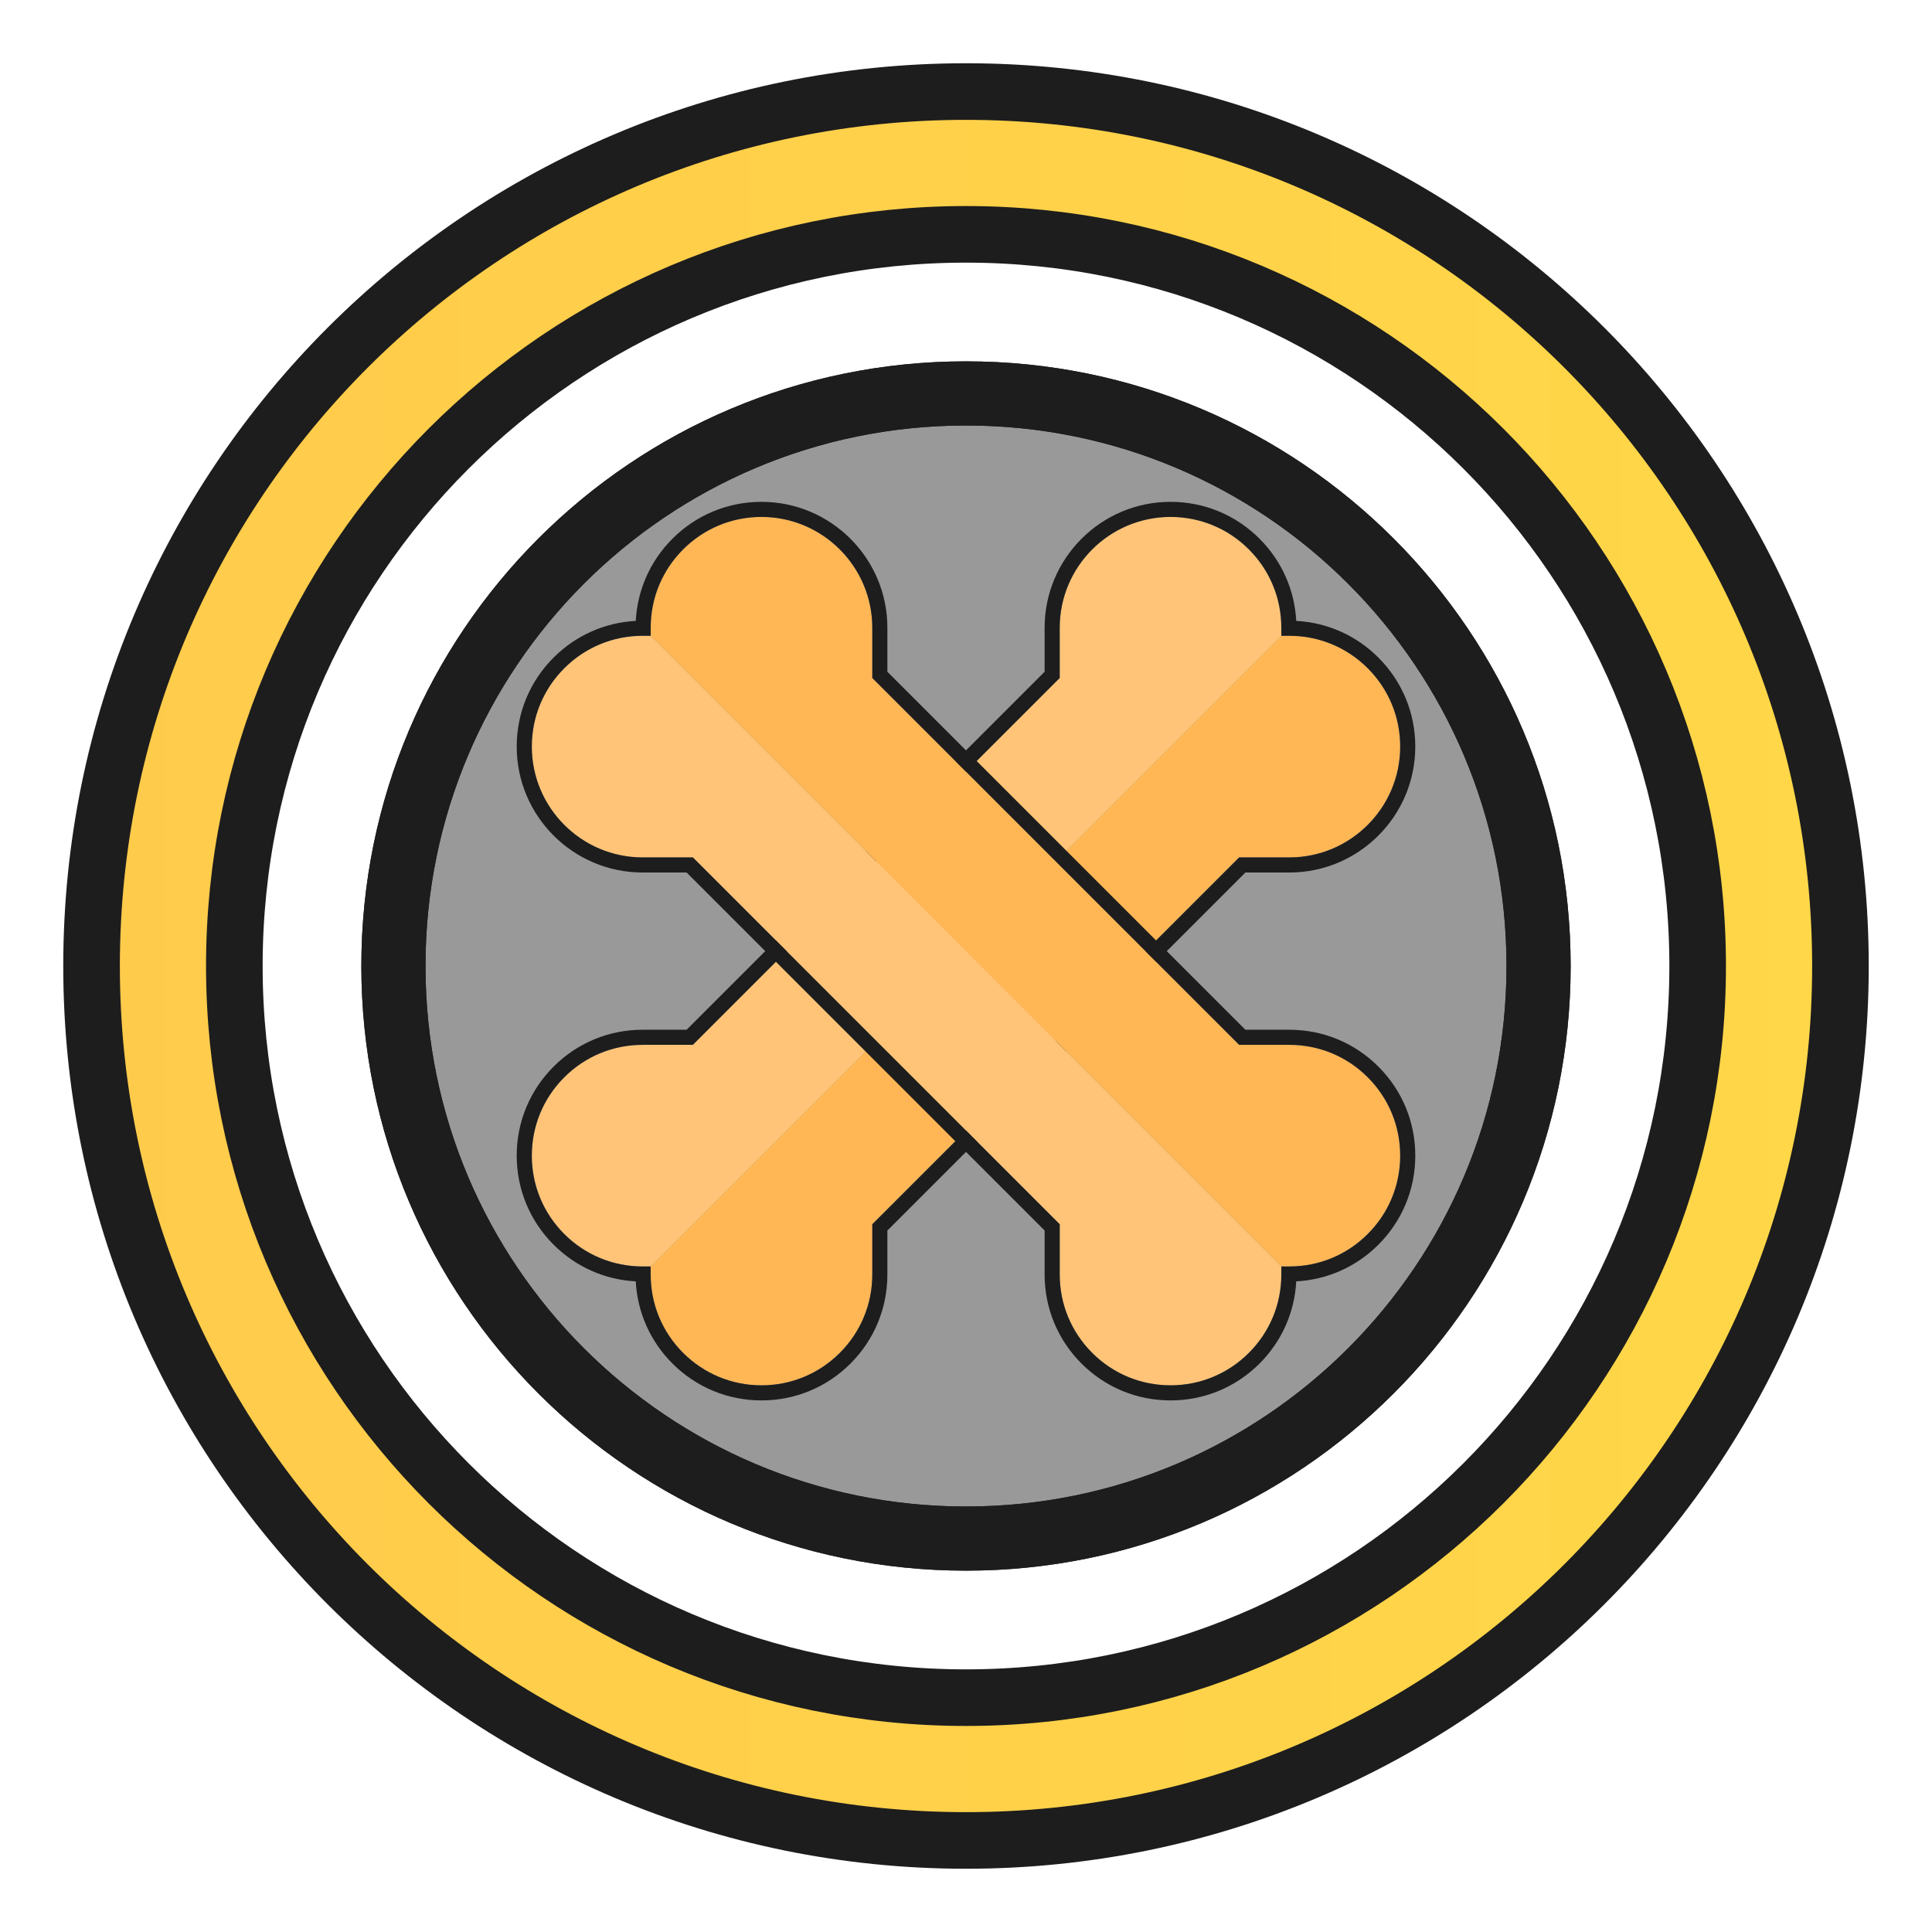
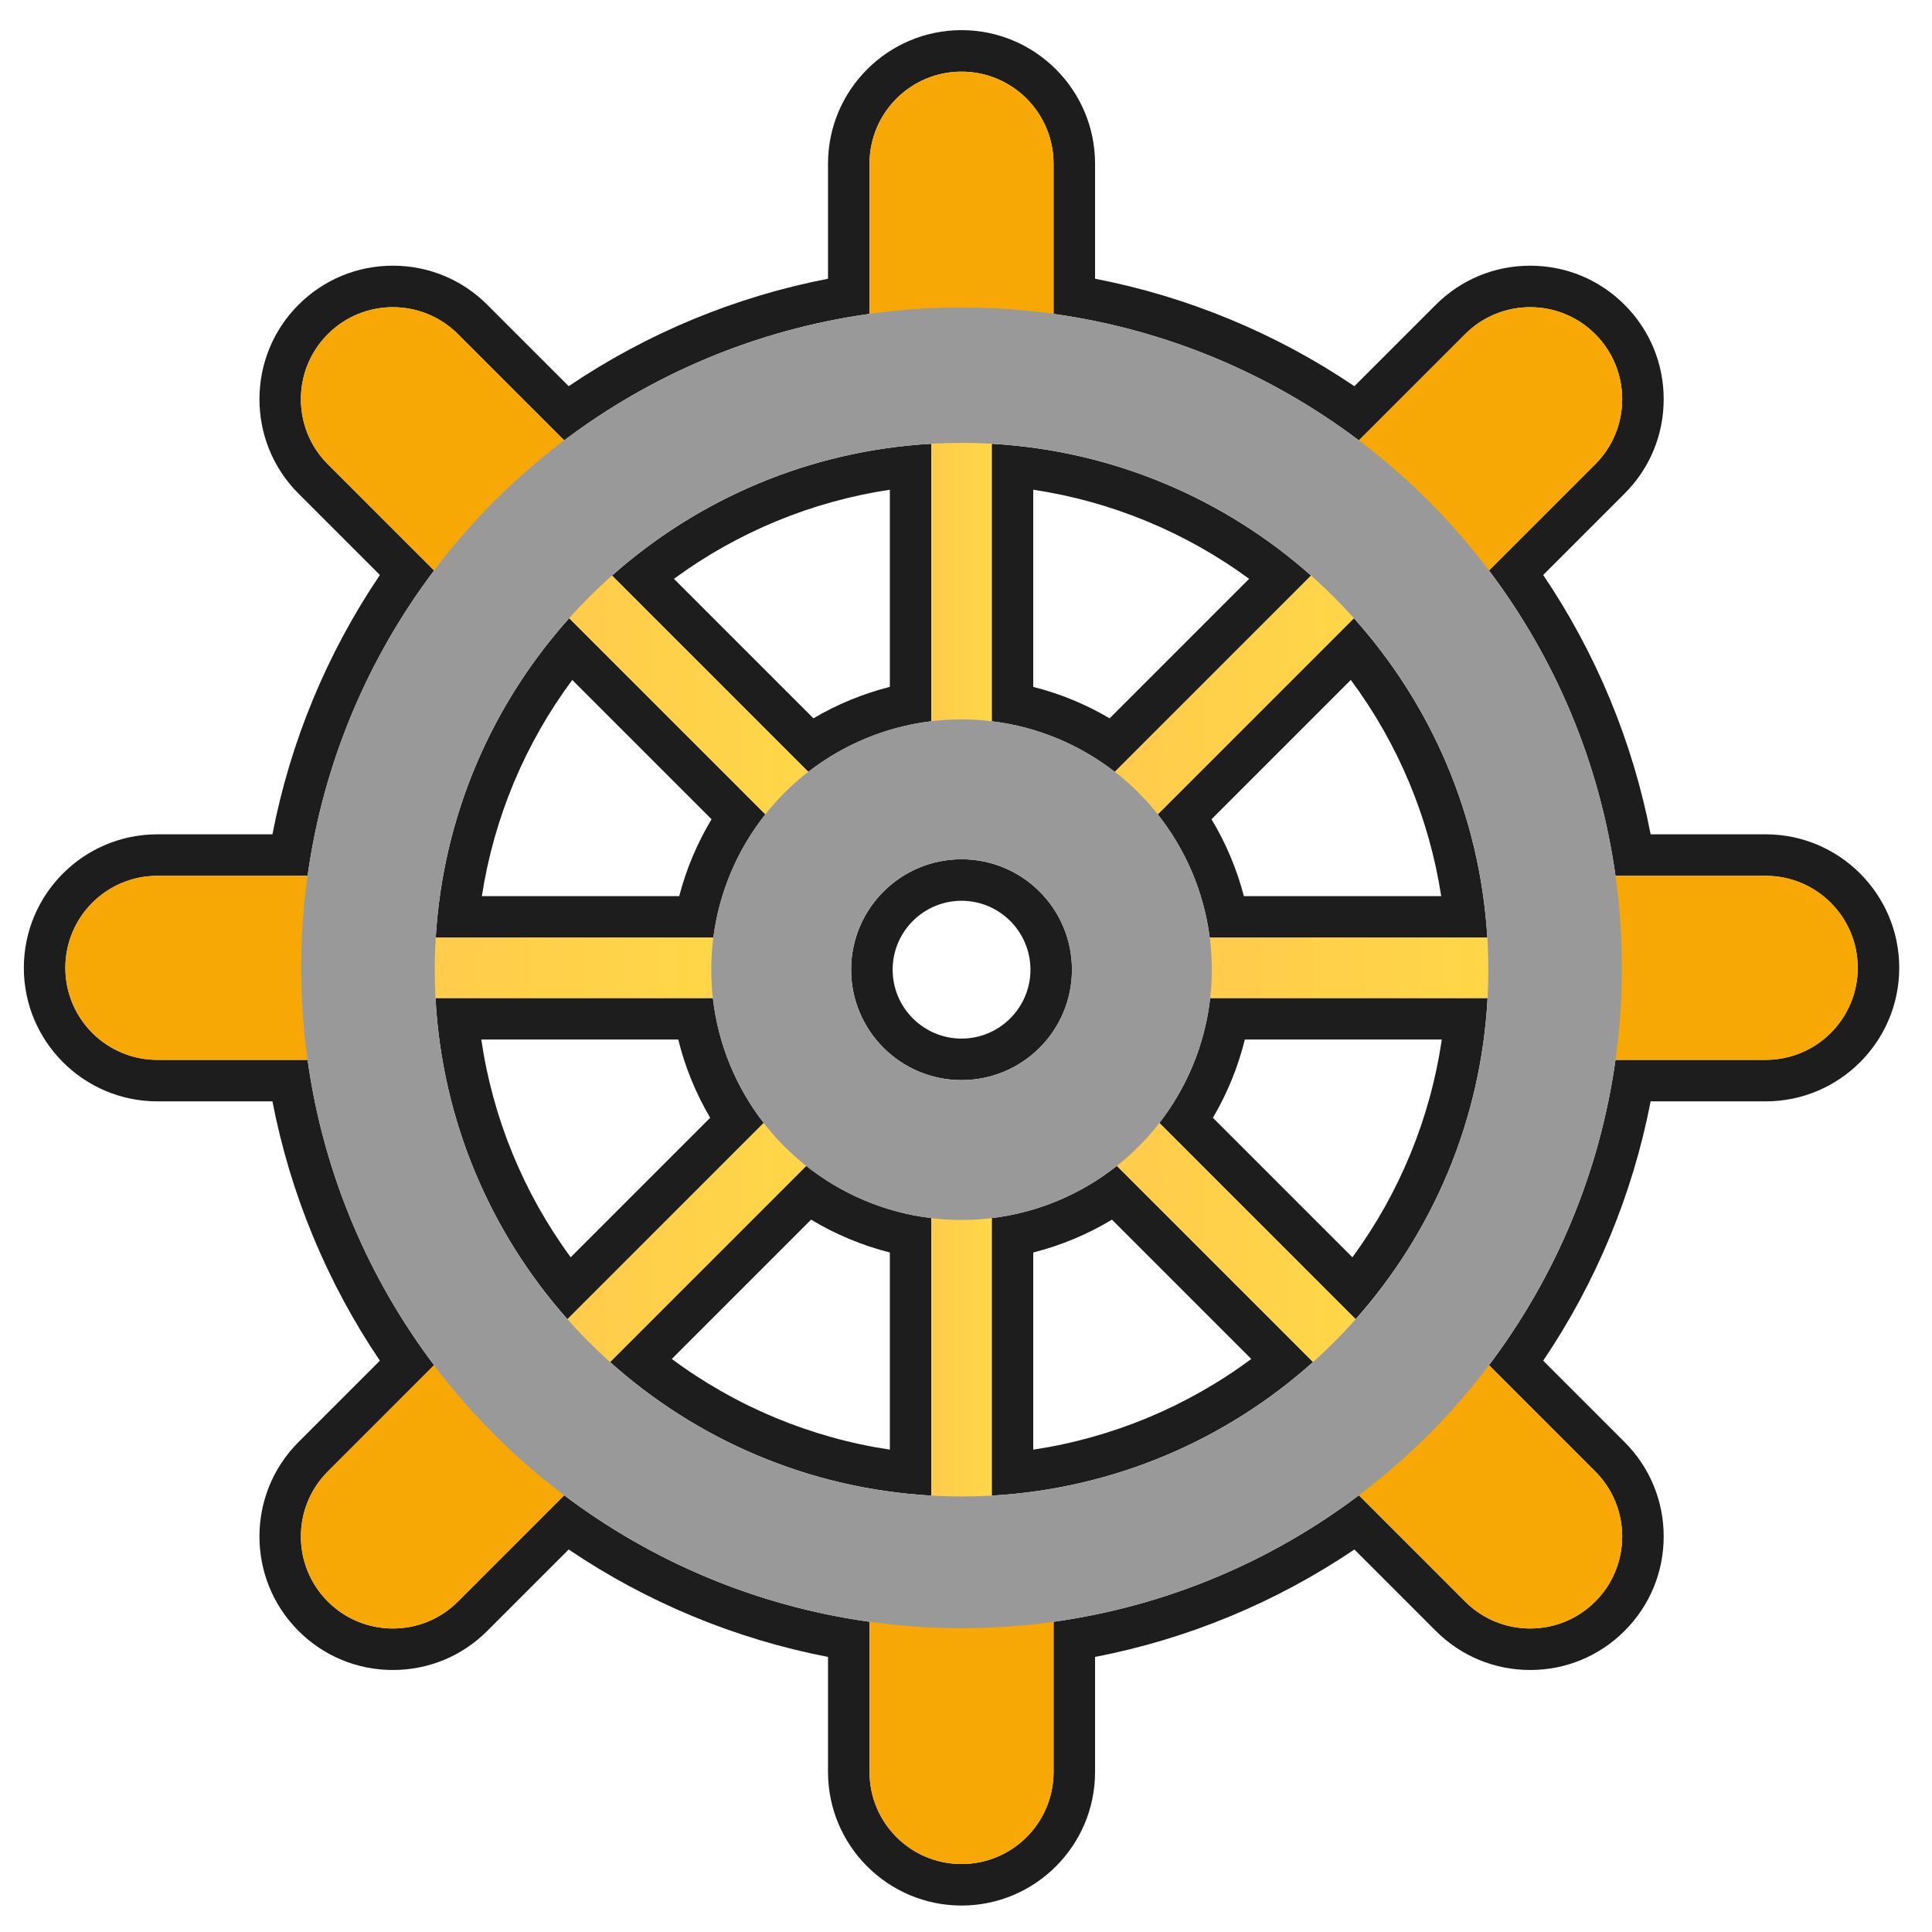
<svg xmlns="http://www.w3.org/2000/svg" version="1.1" x="0px" y="0px" viewBox="0 0 512 512" style="enable-background:new 0 0 512 512;" xml:space="preserve">
  <g id="rigger_x5F_module_x5F_root">
-     <linearGradient id="SVGID_1_" gradientUnits="userSpaceOnUse" x1="24.263" y1="256" x2="487.737" y2="256">
-       <stop offset="0.001" style="stop-color:#FFCB4B" />
-       <stop offset="1" style="stop-color:#FFD748" />
-     </linearGradient>
-     <path style="fill:url(#SVGID_1_);stroke:#1D1D1D;stroke-width:15;stroke-miterlimit:10;" d="M256,24.263   C128.015,24.263,24.263,128.015,24.263,256S128.015,487.737,256,487.737S487.737,383.985,487.737,256S383.985,24.263,256,24.263z    M256,449.898c-107.087,0-193.898-86.811-193.898-193.898S148.913,62.102,256,62.102S449.898,148.913,449.898,256   S363.087,449.898,256,449.898z" />
-     <circle style="fill:#999999;stroke:#1D1D1D;stroke-width:17;stroke-miterlimit:10;" cx="256" cy="256" r="151.738" />
-     <circle style="display:none;fill:#FF9931;stroke:#1D1D1D;stroke-width:3;stroke-miterlimit:10;" cx="256" cy="256" r="77.226" />
-     <g style="display:none;">
-       <g style="display:inline;">
-         <g>
-           <path style="fill:#FF9931;" d="M216.614,256.019h-42.943c-13.494,0-24.472-10.978-24.472-24.471v-59.924      c0-13.494,10.978-24.472,24.472-24.472c21.873,0,32.983,3.865,43.728,7.602c10.91,3.795,21.216,7.38,42.413,7.38      s31.503-3.584,42.413-7.38c10.744-3.737,21.854-7.602,43.729-7.602c13.493,0,24.471,10.978,24.472,24.472v59.925      c0,13.494-10.978,24.471-24.472,24.471h-52.074l-77.265,19.316V256.019z" />
-           <path style="fill:#1D1D1D;" d="M345.953,149.151c12.41,0,22.471,10.061,22.472,22.471v59.925      c0,12.41-10.061,22.471-22.471,22.471H293.52v0.028l-74.906,18.726v-18.755h-44.943c-12.41,0-22.471-10.061-22.471-22.471      v-59.924c0-12.41,10.061-22.471,22.471-22.471c43.071,0,43.071,14.981,86.141,14.981      C302.882,164.133,302.882,149.151,345.953,149.151 M345.953,145.151c-22.211,0-33.483,3.921-44.385,7.713      c-10.746,3.738-20.897,7.269-41.756,7.269c-20.859,0-31.01-3.531-41.756-7.269c-10.901-3.792-22.174-7.713-44.385-7.713      c-14.596,0-26.471,11.875-26.471,26.471v59.924c0,14.596,11.875,26.471,26.471,26.471h40.943v14.755v5.123l4.97-1.243      l74.541-18.635h51.828c14.596,0,26.471-11.875,26.471-26.471v-59.925C372.424,157.026,360.549,145.151,345.953,145.151      L345.953,145.151z" />
-         </g>
-       </g>
-     </g>
-     <g style="display:none;">
-       <g style="display:inline;">
-         <g>
-           <polygon style="fill:#FF9931;" points="216.614,294.376 295.52,274.649 295.52,300.552 216.614,320.278     " />
-           <path style="fill:#1D1D1D;" d="M293.519,277.211v21.779l-74.906,18.727v-21.78L293.519,277.211 M297.519,272.088l-4.97,1.242      l-74.906,18.726l-3.03,0.758v3.123v21.78v5.123l4.97-1.243l74.906-18.727l3.03-0.757v-3.123v-21.779V272.088L297.519,272.088z" />
-         </g>
-       </g>
-     </g>
-     <g style="display:none;">
-       <g style="display:inline;">
-         <g>
-           <polygon style="fill:#FF9931;" points="216.614,339.319 295.52,319.593 295.52,345.495 216.614,365.222     " />
-           <path style="fill:#1D1D1D;" d="M293.519,322.154v21.78l-74.906,18.726v-21.78L293.519,322.154 M297.519,317.031l-4.97,1.242      L217.643,337l-3.03,0.758v3.123v21.78v5.123l4.97-1.242l74.906-18.726l3.03-0.758v-3.123v-21.78V317.031L297.519,317.031z" />
-         </g>
-       </g>
-     </g>
-     <g style="display:none;">
-       <g style="display:inline;">
-         <g>
-           <path style="fill:#FF9931;" d="M241.085,396.841c-8.172,0-15.774-4.058-20.333-10.854l-1.586-2.364l76.354-19.087v7.833      c0,13.494-10.978,24.472-24.472,24.472H241.085z" />
-           <path style="fill:#1D1D1D;" d="M293.519,367.098v5.272c0,12.41-10.061,22.471-22.471,22.471h-29.962      c-7.782,0-14.639-3.956-18.672-9.968L293.519,367.098 M297.519,361.975l-4.97,1.242l-71.106,17.776l-5.524,1.381l3.172,4.728      c4.932,7.351,13.154,11.739,21.994,11.739h29.962c14.596,0,26.471-11.875,26.471-26.471v-5.272V361.975L297.519,361.975z" />
-         </g>
-       </g>
-     </g>
-     <circle style="fill:none;stroke:#1D1D1D;stroke-width:17;stroke-miterlimit:10;" cx="256" cy="256" r="151.738" />
    <g>
-       <path style="fill:#FFC477;" d="M339.564,166.357c0-7.844-3.054-15.217-8.601-20.764c-5.546-5.546-12.92-8.601-20.763-8.6    c-16.192,0-29.365,13.173-29.365,29.364l0,13.319l-97.218,97.218l-13.319,0c-7.844,0-15.218,3.054-20.764,8.601    c-5.546,5.547-8.6,12.921-8.6,20.764s3.054,15.217,8.6,20.763c5.546,5.546,12.92,8.601,20.763,8.601h2.137l167.129-167.128    V166.357z" />
-       <path style="fill:#FFB655;" d="M362.465,177.095c-5.546-5.546-12.92-8.601-20.764-8.601h-2.137L172.436,335.623v2.138    c0,7.844,3.054,15.217,8.601,20.763c5.546,5.546,12.92,8.601,20.763,8.6c7.843,0,15.217-3.054,20.764-8.6    c5.546-5.546,8.601-12.92,8.601-20.764l0-13.319l97.218-97.218l13.319,0c16.191,0,29.364-13.173,29.364-29.365    C371.066,190.015,368.012,182.641,362.465,177.095z" />
+       <path style="fill:#1D1D1D;" d="M254.818,18.988c13.47,0,24.384,10.914,24.384,24.384v39.815    c30.101,4.197,57.749,16.043,80.915,33.522l28.159-28.159c4.76-4.76,11-7.14,17.24-7.14s12.479,2.38,17.24,7.14    c9.52,9.519,9.52,24.959,0,34.479l-28.159,28.159c17.479,23.166,29.325,50.815,33.522,80.915h39.815    c13.47,0,24.384,10.914,24.384,24.384c0,13.47-10.914,24.384-24.384,24.384h-39.815c-4.197,30.101-16.043,57.749-33.522,80.915    l28.159,28.159c9.52,9.52,9.52,24.96,0,34.479c-4.76,4.76-11.002,7.14-17.244,7.14c-6.242,0-12.475-2.38-17.235-7.14    l-28.159-28.159c-23.166,17.479-50.815,29.325-80.915,33.522v39.815c0,13.47-10.914,24.384-24.384,24.384    c-13.47,0-24.384-10.914-24.384-24.384v-39.815c-30.101-4.197-57.749-16.043-80.915-33.522l-28.16,28.16    c-4.76,4.76-10.992,7.14-17.235,7.14s-12.485-2.38-17.244-7.14c-9.52-9.52-9.52-24.959,0-34.479l28.16-28.16    c-17.479-23.166-29.325-50.815-33.522-80.915H41.702c-13.47,0-24.384-10.914-24.384-24.384c0-13.47,10.914-24.384,24.384-24.384    h39.815c4.197-30.101,16.043-57.749,33.522-80.915l-28.16-28.16c-9.52-9.52-9.52-24.959,0-34.479c4.76-4.76,11-7.14,17.24-7.14    s12.48,2.38,17.239,7.14l28.16,28.16c23.166-17.479,50.815-29.325,80.915-33.522V43.372    C230.434,29.902,241.348,18.988,254.818,18.988 M295.431,204.558l52.019-52.019c-22.785-20.224-52.228-33.106-84.632-34.937    v73.546C275.019,192.616,286.195,197.391,295.431,204.558 M214.205,204.559c9.237-7.167,20.413-11.943,32.614-13.411v-73.546    c-32.404,1.831-61.848,14.713-84.633,34.937L214.205,204.559 M320.583,248.488h73.578c-1.947-32.458-14.98-61.923-35.368-84.665    l-51.99,51.99C314.113,225.032,319.017,236.234,320.583,248.488 M115.475,248.488h73.578c1.566-12.253,6.47-23.455,13.779-32.674    l-51.99-51.99C130.454,186.565,117.422,216.031,115.475,248.488 M254.818,286.237c16.16,0,29.261-13.1,29.261-29.261    c0-16.161-13.101-29.261-29.261-29.261c-16.16,0-29.261,13.101-29.261,29.261C225.557,273.136,238.658,286.237,254.818,286.237     M359.255,349.608c20.326-22.899,33.239-52.523,34.968-85.12h-73.516c-1.398,12.391-6.209,23.74-13.472,33.1L359.255,349.608     M150.38,349.606l52.02-52.02c-7.262-9.359-12.073-20.709-13.471-33.098h-73.516C117.142,297.083,130.055,326.707,150.38,349.606     M246.818,396.349v-73.547c-12.444-1.497-23.822-6.436-33.164-13.843l-51.99,51.99C184.52,381.44,214.167,394.503,246.818,396.349     M262.818,396.349c32.65-1.845,62.297-14.908,85.152-35.398l-51.99-51.99c-9.341,7.406-20.719,12.344-33.162,13.841V396.349     M254.818,7.988c-19.511,0-35.384,15.873-35.384,35.384v30.497c-24.537,4.742-47.983,14.457-68.724,28.475l-21.573-21.573    c-6.681-6.682-15.566-10.362-25.017-10.362c-9.451,0-18.336,3.68-25.018,10.362c-13.795,13.795-13.795,36.241,0,50.035    l21.573,21.573c-14.019,20.741-23.734,44.188-28.475,68.724H41.702c-19.511,0-35.384,15.873-35.384,35.384    s15.873,35.384,35.384,35.384h30.497c4.742,24.537,14.457,47.983,28.475,68.724l-21.573,21.573    c-13.795,13.795-13.795,36.241,0,50.035c6.68,6.682,15.567,10.362,25.022,10.362c9.448,0,18.331-3.68,25.013-10.362l21.573-21.573    c20.741,14.019,44.188,23.734,68.724,28.476v30.497c0,19.511,15.873,35.384,35.384,35.384s35.384-15.873,35.384-35.384v-30.497    c24.537-4.742,47.983-14.457,68.724-28.476l21.572,21.572c6.682,6.682,15.565,10.362,25.013,10.362    c9.454,0,18.34-3.68,25.022-10.362c6.682-6.681,10.362-15.566,10.362-25.017c0-9.451-3.68-18.336-10.362-25.018l-21.572-21.572    c14.019-20.741,23.734-44.188,28.476-68.724h30.497c19.511,0,35.384-15.873,35.384-35.384s-15.873-35.384-35.384-35.384h-30.497    c-4.742-24.537-14.457-47.983-28.476-68.724l21.572-21.572c6.682-6.682,10.362-15.567,10.362-25.018    c0-9.451-3.68-18.336-10.362-25.018c-6.681-6.682-15.566-10.361-25.017-10.361c-9.451,0-18.336,3.68-25.018,10.362l-21.572,21.572    c-20.741-14.019-44.188-23.734-68.724-28.475V43.372C290.202,23.861,274.329,7.988,254.818,7.988L254.818,7.988z M178.601,153.399    c16.844-12.381,36.573-20.525,57.217-23.617v52.246c-7.109,1.8-13.929,4.607-20.251,8.337L178.601,153.399L178.601,153.399z     M273.818,182.028v-52.246c20.644,3.092,40.373,11.236,57.216,23.617l-36.966,36.966    C287.746,186.635,280.927,183.828,273.818,182.028L273.818,182.028z M321.062,217.11l36.917-36.917    c12.516,16.834,20.777,36.591,23.958,57.294h-52.298C327.776,230.322,324.887,223.459,321.062,217.11L321.062,217.11z     M127.699,237.488c3.181-20.703,11.442-40.46,23.957-57.293l36.917,36.917c-3.824,6.348-6.713,13.212-8.576,20.376H127.699    L127.699,237.488z M254.818,275.237c-10.069,0-18.261-8.192-18.261-18.261c0-10.069,8.192-18.261,18.261-18.261    c10.069,0,18.261,8.192,18.261,18.261C273.079,267.045,264.887,275.237,254.818,275.237L254.818,275.237z M329.892,275.488h52.197    c-3.037,20.824-11.207,40.724-23.692,57.705l-36.966-36.966C325.248,289.757,328.098,282.771,329.892,275.488L329.892,275.488z     M127.549,275.488h52.197c1.793,7.282,4.644,14.268,8.461,20.736l-36.966,36.966C138.755,316.21,130.585,296.311,127.549,275.488    L127.549,275.488z M178.035,360.135l36.917-36.917c6.495,3.914,13.524,6.846,20.867,8.704v52.247    C214.935,381.044,195.004,372.754,178.035,360.135L178.035,360.135z M273.818,331.923c7.342-1.858,14.371-4.79,20.865-8.703    l36.917,36.917c-16.969,12.618-36.899,20.907-57.782,24.033V331.923L273.818,331.923z" />
    </g>
    <g>
-       <path style="fill:#1D1D1D;" d="M310.202,136.993c7.842,0,15.216,3.055,20.762,8.6c5.546,5.546,8.601,12.92,8.601,20.764v2.137    l-0.066,0.066l0.066-0.066h2.137c7.844,0,15.218,3.054,20.764,8.601s8.601,12.92,8.6,20.763c0,16.192-13.173,29.365-29.364,29.365    l-13.319,0l-97.218,97.218l0,13.319c0,7.844-3.054,15.218-8.601,20.764c-5.547,5.546-12.921,8.6-20.764,8.6    c-0.001,0-0.001,0-0.002,0c-7.842,0-15.216-3.055-20.762-8.6c-5.546-5.546-8.601-12.92-8.601-20.763v-2.138l0.183-0.183l0,0    l-0.184,0.184h-2.137c-7.843,0-15.217-3.054-20.763-8.601c-5.546-5.546-8.6-12.92-8.6-20.763c0-7.843,3.054-15.217,8.6-20.764    c5.546-5.546,12.92-8.601,20.764-8.601l13.319,0l97.218-97.218l0-13.319c0-16.192,13.173-29.364,29.365-29.364    C310.201,136.993,310.201,136.993,310.202,136.993 M310.202,132.993H310.2c-18.397,0-33.365,14.967-33.365,33.364l0,11.662    l-94.875,94.875l-11.662,0c-8.913,0-17.291,3.471-23.593,9.773c-6.302,6.302-9.772,14.681-9.772,23.592    c0,8.912,3.47,17.29,9.772,23.592c5.872,5.872,13.548,9.286,21.778,9.724c0.438,8.23,3.852,15.906,9.724,21.778    c6.301,6.301,14.679,9.772,23.59,9.772c8.913,0,17.292-3.47,23.594-9.772c6.302-6.302,9.773-14.681,9.773-23.592l0-11.662    l94.875-94.875l11.662,0c18.397,0,33.364-14.967,33.364-33.365c0-8.911-3.47-17.29-9.772-23.592    c-5.872-5.872-13.548-9.286-21.778-9.724c-0.438-8.23-3.852-15.906-9.724-21.778C327.491,136.463,319.113,132.993,310.202,132.993    L310.202,132.993z" />
-     </g>
-     <g>
-       <path style="fill:#FFC477;" d="M170.299,168.494c-7.844,0-15.217,3.054-20.764,8.601c-5.546,5.546-8.601,12.92-8.6,20.763    c0,16.192,13.173,29.365,29.364,29.365l13.319,0l97.218,97.218l0,13.319c0,7.844,3.054,15.218,8.601,20.764    c5.547,5.546,12.921,8.6,20.764,8.6s15.217-3.054,20.763-8.6c5.546-5.546,8.601-12.92,8.601-20.763v-2.137L172.436,168.494    H170.299z" />
-       <path style="fill:#FFB655;" d="M181.037,145.593c-5.546,5.546-8.601,12.92-8.601,20.764v2.137l167.128,167.128h2.138    c7.844,0,15.217-3.054,20.763-8.601c5.546-5.546,8.601-12.92,8.6-20.763c0-7.843-3.054-15.217-8.6-20.764    c-5.546-5.546-12.92-8.601-20.764-8.601l-13.319,0l-97.218-97.218l0-13.319c0-16.191-13.173-29.364-29.365-29.364    C193.957,136.992,186.583,140.047,181.037,145.593z" />
-     </g>
-     <g>
-       <path style="fill:#1D1D1D;" d="M201.8,136.993c16.192,0,29.365,13.173,29.365,29.364l0,13.319l97.218,97.218l13.319,0    c7.844,0,15.218,3.054,20.764,8.601c5.546,5.547,8.6,12.921,8.6,20.764c0,7.843-3.054,15.217-8.6,20.763    c-5.546,5.546-12.92,8.601-20.763,8.601h-2.138l-0.183-0.183l0,0l0.184,0.184v2.137c0,7.843-3.054,15.217-8.601,20.763    c-5.546,5.546-12.92,8.6-20.763,8.6c-7.843,0-15.217-3.054-20.764-8.6c-5.546-5.546-8.601-12.92-8.601-20.764l0-13.319    l-97.218-97.218l-13.319,0c-16.192,0-29.364-13.173-29.364-29.365c0-7.843,3.054-15.217,8.6-20.763    c5.546-5.546,12.92-8.601,20.764-8.601h2.137l0.066,0.066l-0.066-0.066v-2.137c0-7.844,3.054-15.217,8.601-20.764    C186.583,140.047,193.957,136.992,201.8,136.993 M201.8,132.993C201.799,132.993,201.801,132.993,201.8,132.993    c-8.912,0-17.29,3.47-23.592,9.772c-5.872,5.872-9.286,13.548-9.724,21.778c-8.23,0.438-15.906,3.852-21.778,9.724    c-6.302,6.302-9.772,14.68-9.772,23.592c0,18.397,14.967,33.365,33.364,33.365l11.662,0l94.875,94.875l0,11.662    c0,8.913,3.471,17.291,9.773,23.593c6.302,6.301,14.681,9.772,23.592,9.772c8.912,0,17.29-3.47,23.592-9.772    c5.872-5.872,9.286-13.548,9.724-21.778c8.23-0.438,15.906-3.852,21.778-9.724c6.302-6.302,9.772-14.68,9.772-23.592    c0-8.911-3.47-17.29-9.772-23.592c-6.302-6.302-14.681-9.773-23.592-9.773l-11.662,0l-94.875-94.875l0-11.662    C235.165,147.961,220.196,132.995,201.8,132.993L201.8,132.993L201.8,132.993z" />
+       <linearGradient id="SVGID_1_" gradientUnits="userSpaceOnUse" x1="246.818" y1="152.612" x2="262.818" y2="152.612">
+         <stop offset="0.001" style="stop-color:#FFCB4B" />
+         <stop offset="1" style="stop-color:#FFD748" />
+       </linearGradient>
+       <rect x="246.818" y="110.475" style="fill:url(#SVGID_1_);" width="16" height="84.275" />
+       <linearGradient id="SVGID_00000181781997972229705350000003881724772302865031_" gradientUnits="userSpaceOnUse" x1="246.818" y1="360.363" x2="262.818" y2="360.363">
+         <stop offset="0.001" style="stop-color:#FFCB4B" />
+         <stop offset="1" style="stop-color:#FFD748" />
+       </linearGradient>
+       <rect x="246.818" y="318.226" style="fill:url(#SVGID_00000181781997972229705350000003881724772302865031_);" width="16" height="84.275" />
+       <linearGradient id="SVGID_00000129891181657045936150000011426472931154951331_" gradientUnits="userSpaceOnUse" x1="316.556" y1="256.488" x2="400.831" y2="256.488">
+         <stop offset="0.001" style="stop-color:#FFCB4B" />
+         <stop offset="1" style="stop-color:#FFD748" />
+       </linearGradient>
+       <rect x="316.556" y="248.488" style="fill:url(#SVGID_00000129891181657045936150000011426472931154951331_);" width="84.275" height="16" />
+       <linearGradient id="SVGID_00000159463320449106209540000014969034388080200889_" gradientUnits="userSpaceOnUse" x1="108.805" y1="256.488" x2="193.08" y2="256.488">
+         <stop offset="0.001" style="stop-color:#FFCB4B" />
+         <stop offset="1" style="stop-color:#FFD748" />
+       </linearGradient>
+       <rect x="108.805" y="248.488" style="fill:url(#SVGID_00000159463320449106209540000014969034388080200889_);" width="84.275" height="16" />
+       <linearGradient id="SVGID_00000145031727944953400210000008499470378278405777_" gradientUnits="userSpaceOnUse" x1="292.818" y1="183.033" x2="363.721" y2="183.033">
+         <stop offset="0.001" style="stop-color:#FFCB4B" />
+         <stop offset="1" style="stop-color:#FFD748" />
+       </linearGradient>
+       <polygon style="fill:url(#SVGID_00000145031727944953400210000008499470378278405777_);" points="352.407,147.582     363.721,158.895 304.131,218.485 292.818,207.171   " />
+       <linearGradient id="SVGID_00000108293358198065628770000003081574264740536227_" gradientUnits="userSpaceOnUse" x1="145.913" y1="329.935" x2="216.816" y2="329.935">
+         <stop offset="0.001" style="stop-color:#FFCB4B" />
+         <stop offset="1" style="stop-color:#FFD748" />
+       </linearGradient>
+       <polygon style="fill:url(#SVGID_00000108293358198065628770000003081574264740536227_);" points="205.503,294.484     216.816,305.797 157.227,365.387 145.913,354.073   " />
+       <linearGradient id="SVGID_00000075854013663592708000000018125056288150920071_" gradientUnits="userSpaceOnUse" x1="292.818" y1="329.936" x2="363.721" y2="329.936">
+         <stop offset="0.001" style="stop-color:#FFCB4B" />
+         <stop offset="1" style="stop-color:#FFD748" />
+       </linearGradient>
+       <polygon style="fill:url(#SVGID_00000075854013663592708000000018125056288150920071_);" points="304.132,294.484     363.721,354.074 352.407,365.387 292.818,305.798   " />
+       <linearGradient id="SVGID_00000084504430689513192670000000478964323977522316_" gradientUnits="userSpaceOnUse" x1="145.915" y1="183.034" x2="216.818" y2="183.034">
+         <stop offset="0.001" style="stop-color:#FFCB4B" />
+         <stop offset="1" style="stop-color:#FFD748" />
+       </linearGradient>
+       <polygon style="fill:url(#SVGID_00000084504430689513192670000000478964323977522316_);" points="157.229,147.583     216.818,207.172 205.505,218.486 145.915,158.896   " />
+       <path style="fill:#999999;" d="M254.818,190.651c-36.63,0-66.324,29.695-66.324,66.324c0,36.629,29.694,66.324,66.324,66.324    s66.324-29.694,66.324-66.324S291.448,190.651,254.818,190.651z M254.818,286.237c-16.16,0-29.261-13.101-29.261-29.261    s13.101-29.261,29.261-29.261s29.261,13.1,29.261,29.261S270.978,286.237,254.818,286.237z" />
+       <path style="fill:#F8A805;" d="M279.202,43.372v41.687c-7.969-1.122-16.113-1.697-24.384-1.697s-16.415,0.576-24.384,1.697V43.372    c0-13.47,10.914-24.384,24.384-24.384S279.202,29.902,279.202,43.372z" />
+       <path style="fill:#F8A805;" d="M279.202,428.893v40.711c0,13.47-10.914,24.384-24.384,24.384s-24.384-10.914-24.384-24.384    v-40.711c7.969,1.122,16.113,1.697,24.384,1.697S271.233,430.014,279.202,428.893z" />
+       <path style="fill:#F8A805;" d="M492.318,256.488c0,13.47-10.914,24.384-24.384,24.384h-41.141    c1.083-7.813,1.639-15.791,1.639-23.896c0-8.447-0.605-16.747-1.775-24.872h41.277    C481.404,232.104,492.318,243.018,492.318,256.488z" />
+       <path style="fill:#F8A805;" d="M81.204,256.976c0,8.105,0.556,16.084,1.639,23.896H41.702c-13.47,0-24.384-10.914-24.384-24.384    c0-13.47,10.914-24.384,24.384-24.384h41.277C81.809,240.229,81.204,248.529,81.204,256.976z" />
+       <path style="fill:#F8A805;" d="M422.755,123.03l-29.349,29.349c-9.851-13.021-21.487-24.618-34.547-34.411l29.417-29.417    c9.52-9.52,24.959-9.52,34.479,0C432.275,98.07,432.275,113.51,422.755,123.03z" />
+       <path style="fill:#F8A805;" d="M150.22,395.565l-28.861,28.861c-4.76,4.76-10.992,7.14-17.235,7.14s-12.485-2.38-17.244-7.14    c-9.52-9.52-9.52-24.959,0-34.479l28.929-28.929C125.602,374.077,137.2,385.713,150.22,395.565z" />
+       <path style="fill:#F8A805;" d="M422.755,424.425c-4.76,4.76-11.002,7.14-17.244,7.14c-6.242,0-12.475-2.38-17.235-7.14    l-28.861-28.861c13.021-9.851,24.618-21.487,34.411-34.547l28.929,28.929C432.275,399.466,432.275,414.906,422.755,424.425z" />
+       <path style="fill:#F8A805;" d="M150.776,117.967c-13.06,9.793-24.696,21.39-34.547,34.411L86.88,123.029    c-9.52-9.52-9.52-24.959,0-34.479s24.96-9.52,34.479,0L150.776,117.967z" />
+       <path style="fill:#999999;" d="M254.818,81.488c-96.65,0-175,78.35-175,175s78.35,175,175,175s175-78.35,175-175    S351.468,81.488,254.818,81.488z M254.818,396.582c-77.103,0-139.607-62.504-139.607-139.607s62.504-139.606,139.607-139.606    s139.607,62.504,139.607,139.607S331.921,396.582,254.818,396.582z" />
    </g>
  </g>
  <g id="Layer_1">
</g>
</svg>
